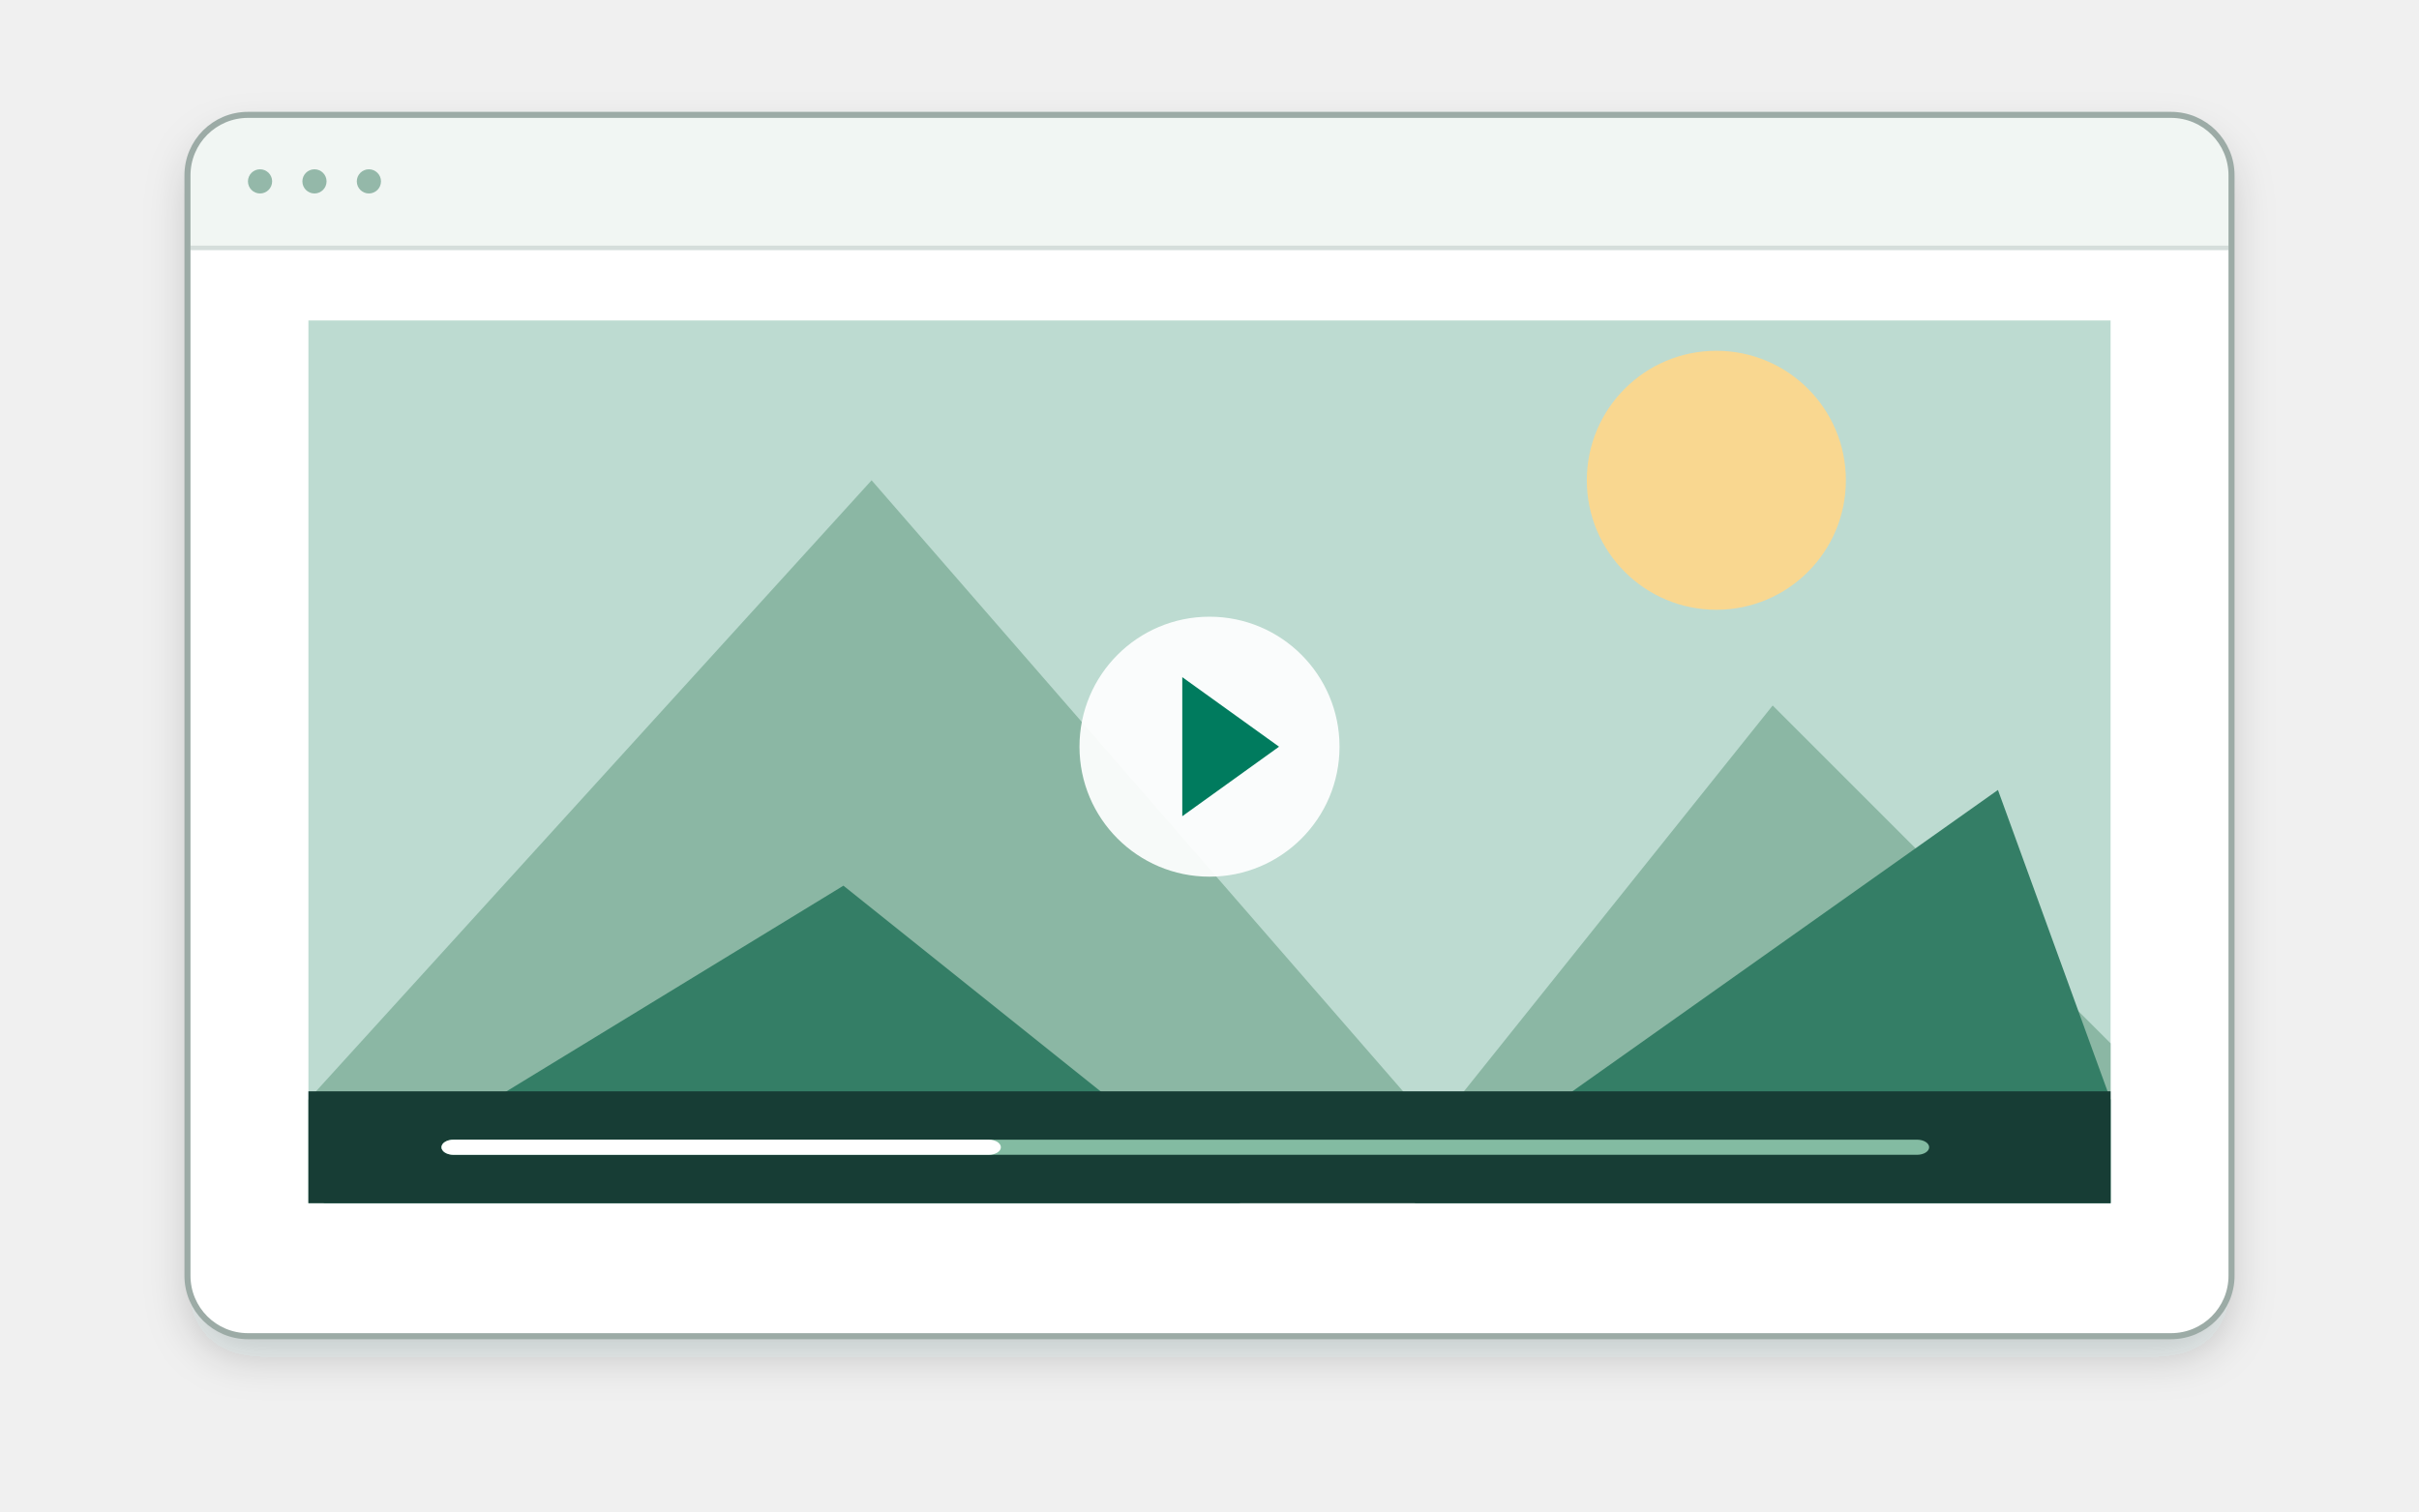
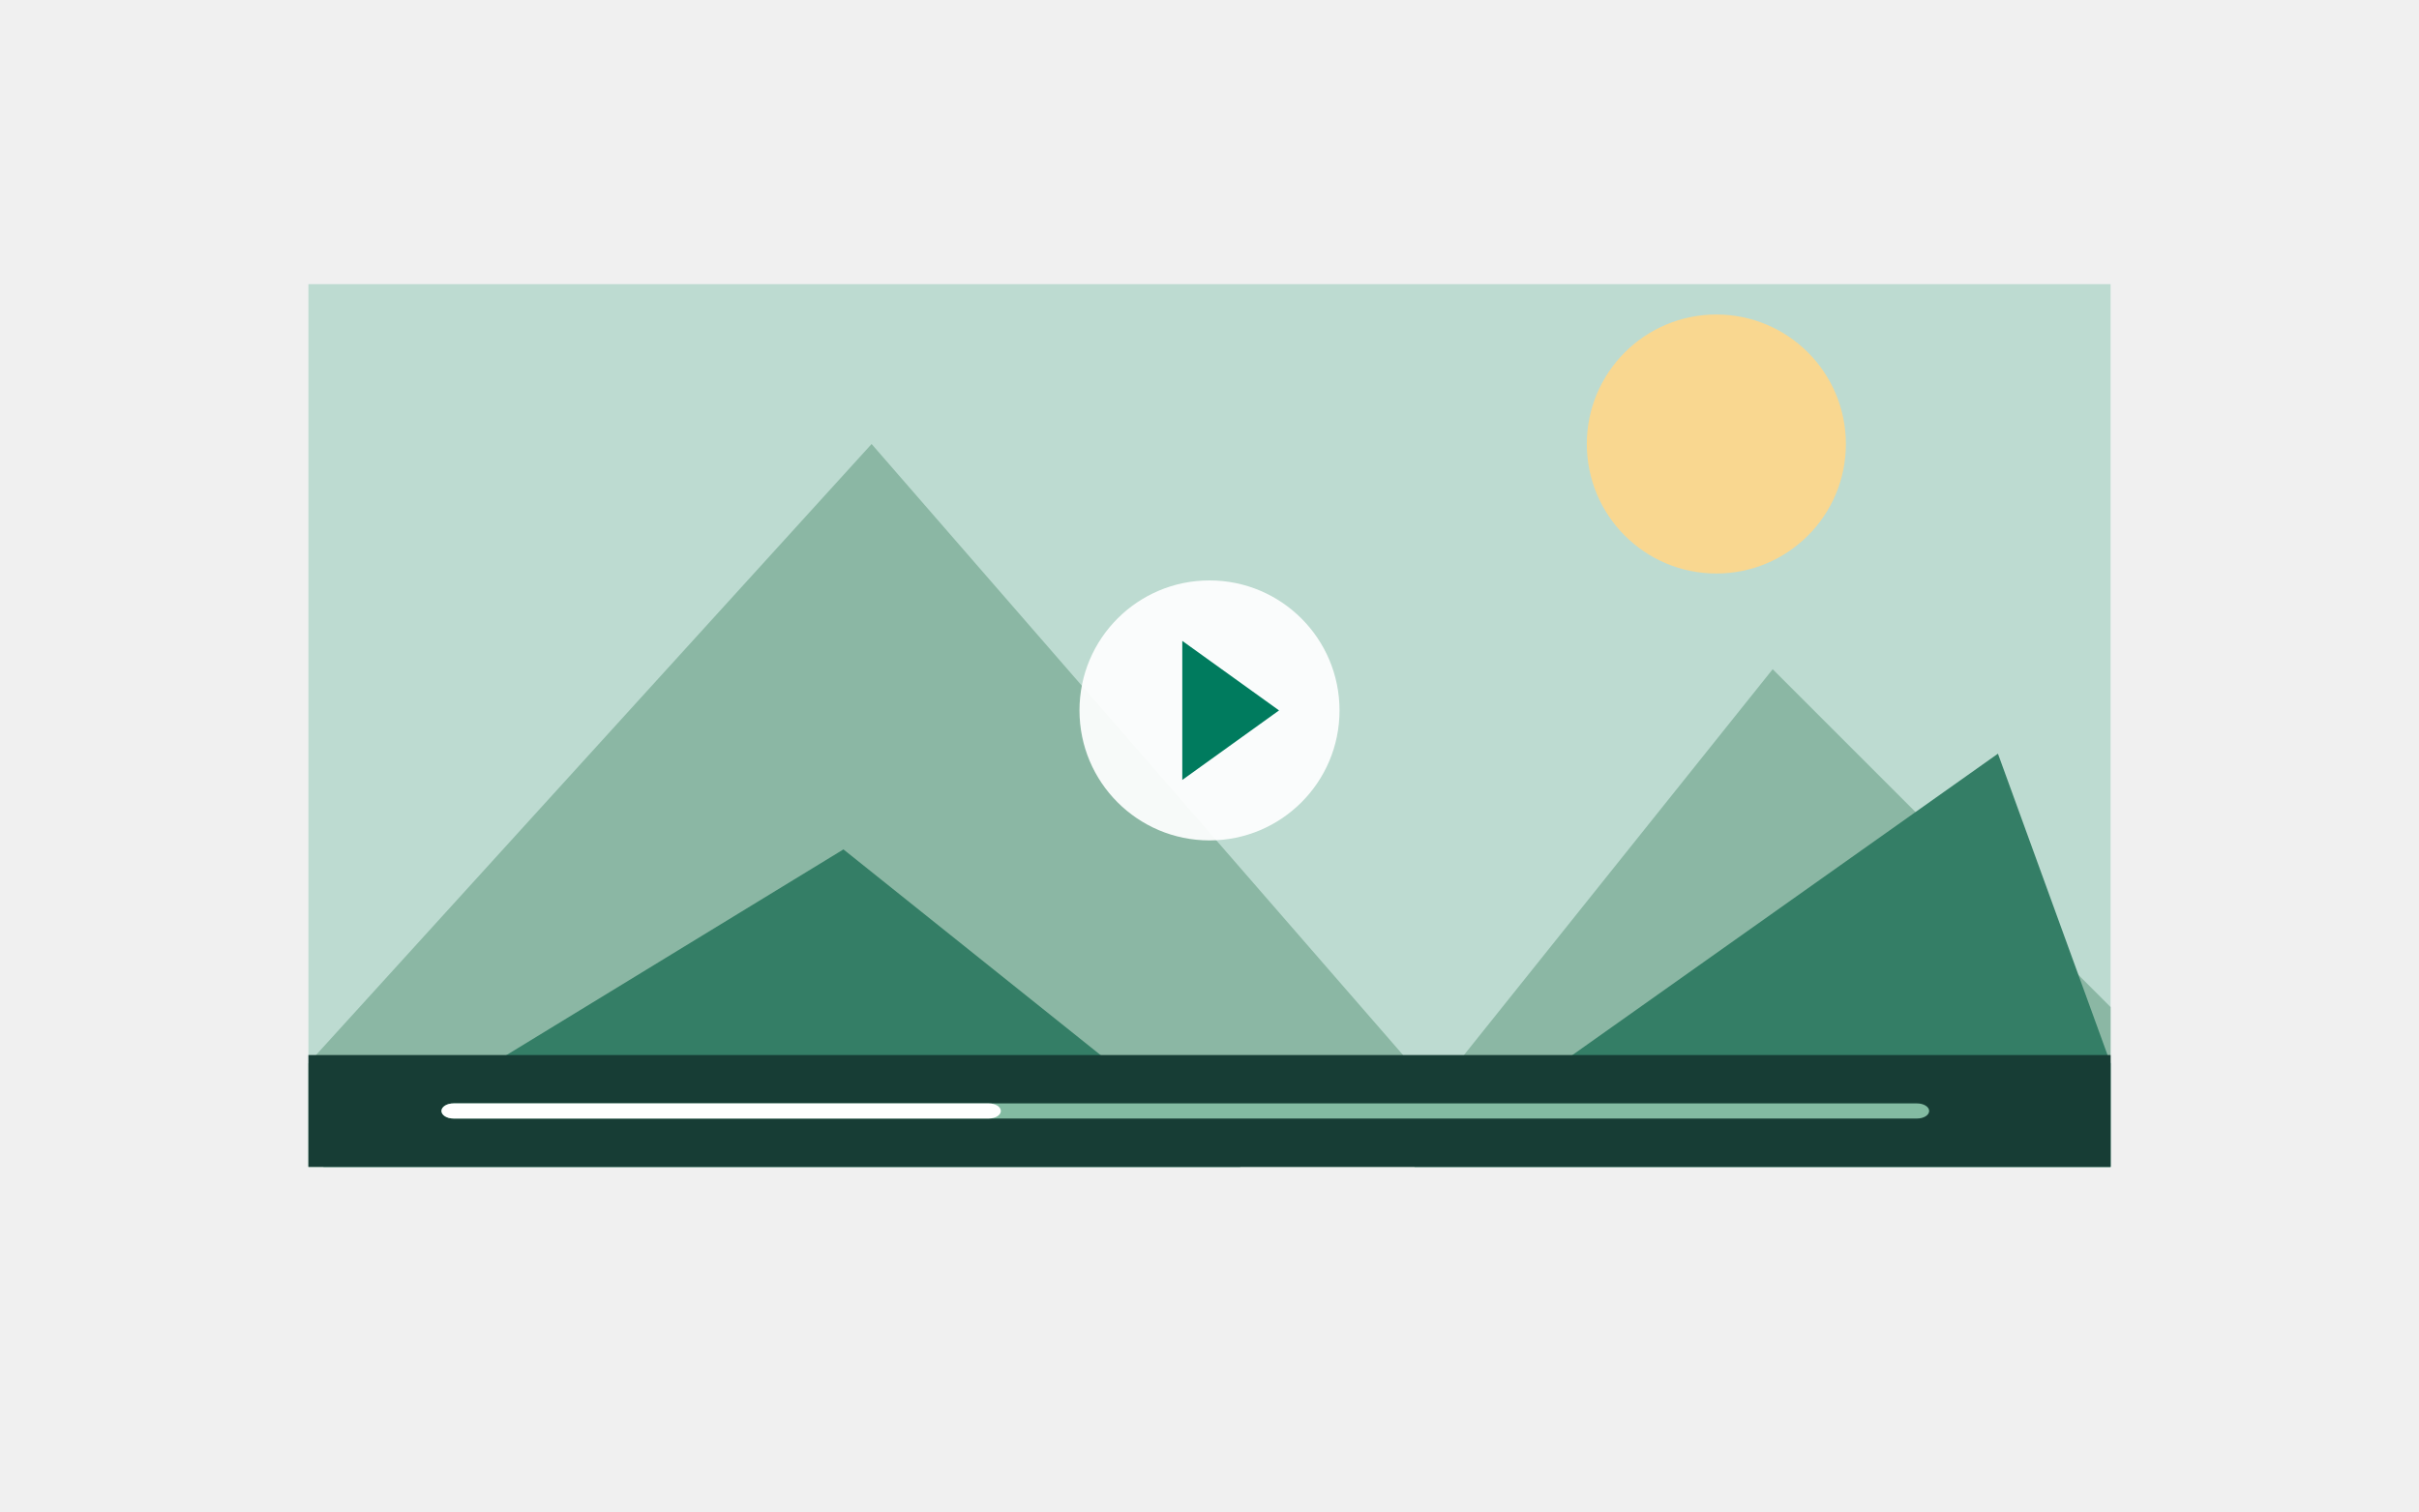
<svg xmlns="http://www.w3.org/2000/svg" width="800" height="500" viewBox="0 0 800 500">
-   <defs>
-     <clipPath id="window">
-       <rect x="62" y="82" width="676" height="360" rx="16" />
-     </clipPath>
-     <filter id="window-shadow" filterUnits="userSpaceOnUse" x="24" y="6" width="752" height="480" color-interpolation-filters="sRGB">
-       <feDropShadow dx="0" dy="7" stdDeviation="7" flood-color="#18231f" flood-opacity="0.18" />
-     </filter>
-   </defs>
-   <rect x="62" y="38" width="676" height="404" rx="20" fill="#fff" filter="url(#window-shadow)" />
-   <rect x="62" y="38" width="676" height="44" rx="20" fill="#f1f6f3" />
-   <path d="M62 66h676v16H62" fill="#f1f6f3" />
-   <circle cx="86" cy="60" r="4" fill="#94b8a9" />
-   <circle cx="104" cy="60" r="4" fill="#94b8a9" />
-   <circle cx="122" cy="60" r="4" fill="#94b8a9" />
-   <path d="M63 82h674" stroke="#d5dedb" stroke-width="1.5" />
-   <g clip-path="url(#window)">
+   <g transform="translate(0 -12)">
    <svg x="102" y="106" width="596" height="292" viewBox="0 0 320 180" preserveAspectRatio="xMidYMid slice">
      <rect width="320" height="180" fill="#bddbd1" />
      <circle cx="250" cy="40" r="23" fill="#f9d790" />
      <path d="M0 150 100 40 200 155 260 80 320 140V180H0" fill="#8bb7a4" />
      <path d="M0 170 95 112 180 180 300 95 320 150V180H0" fill="#347e66" />
    </svg>
    <circle cx="400" cy="247" r="43" fill="#ffffffed" />
    <path d="m391 224 32 23-32 23Z" fill="#007b5e" />
    <rect x="102" y="361" width="596" height="37" rx="0" fill="#173d35" />
    <rect x="146" y="377" width="492" height="5" rx="4" fill="#83bba2" />
    <rect x="146" y="377" width="185" height="5" rx="4" fill="#fff" />
  </g>
-   <rect x="62" y="38" width="676" height="404" rx="20" fill="none" stroke="#9caba6" stroke-width="2" />
</svg>
